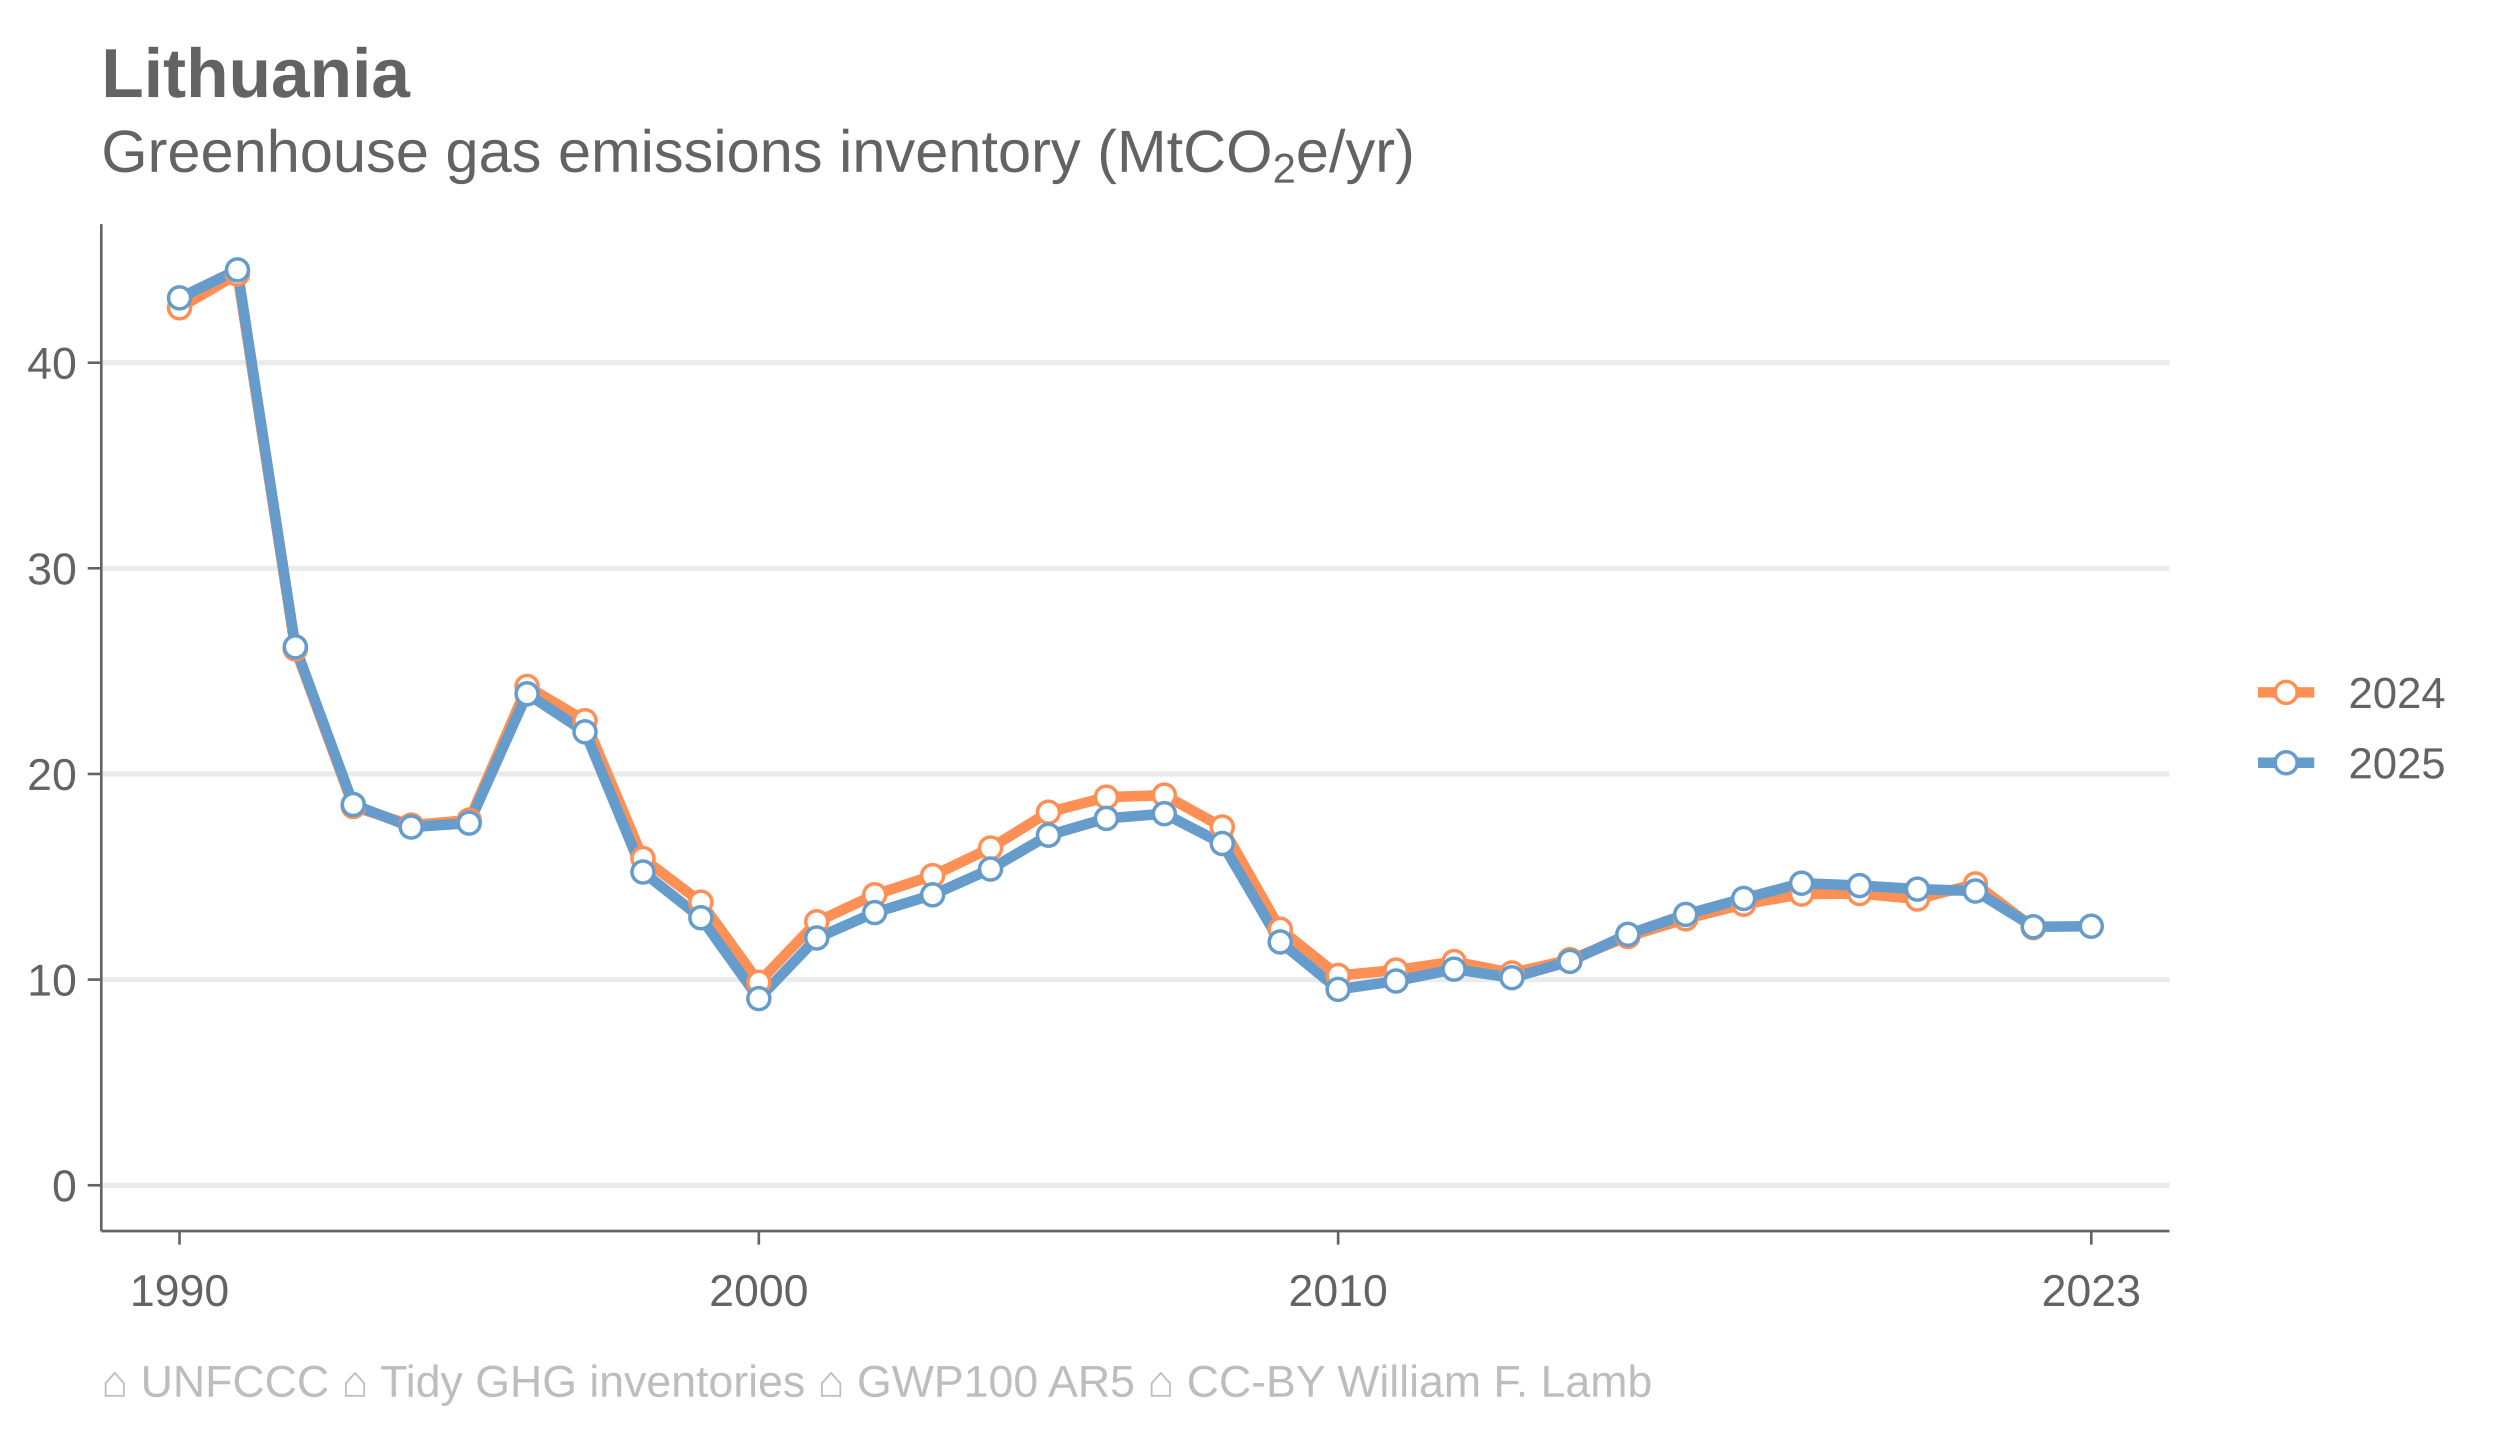
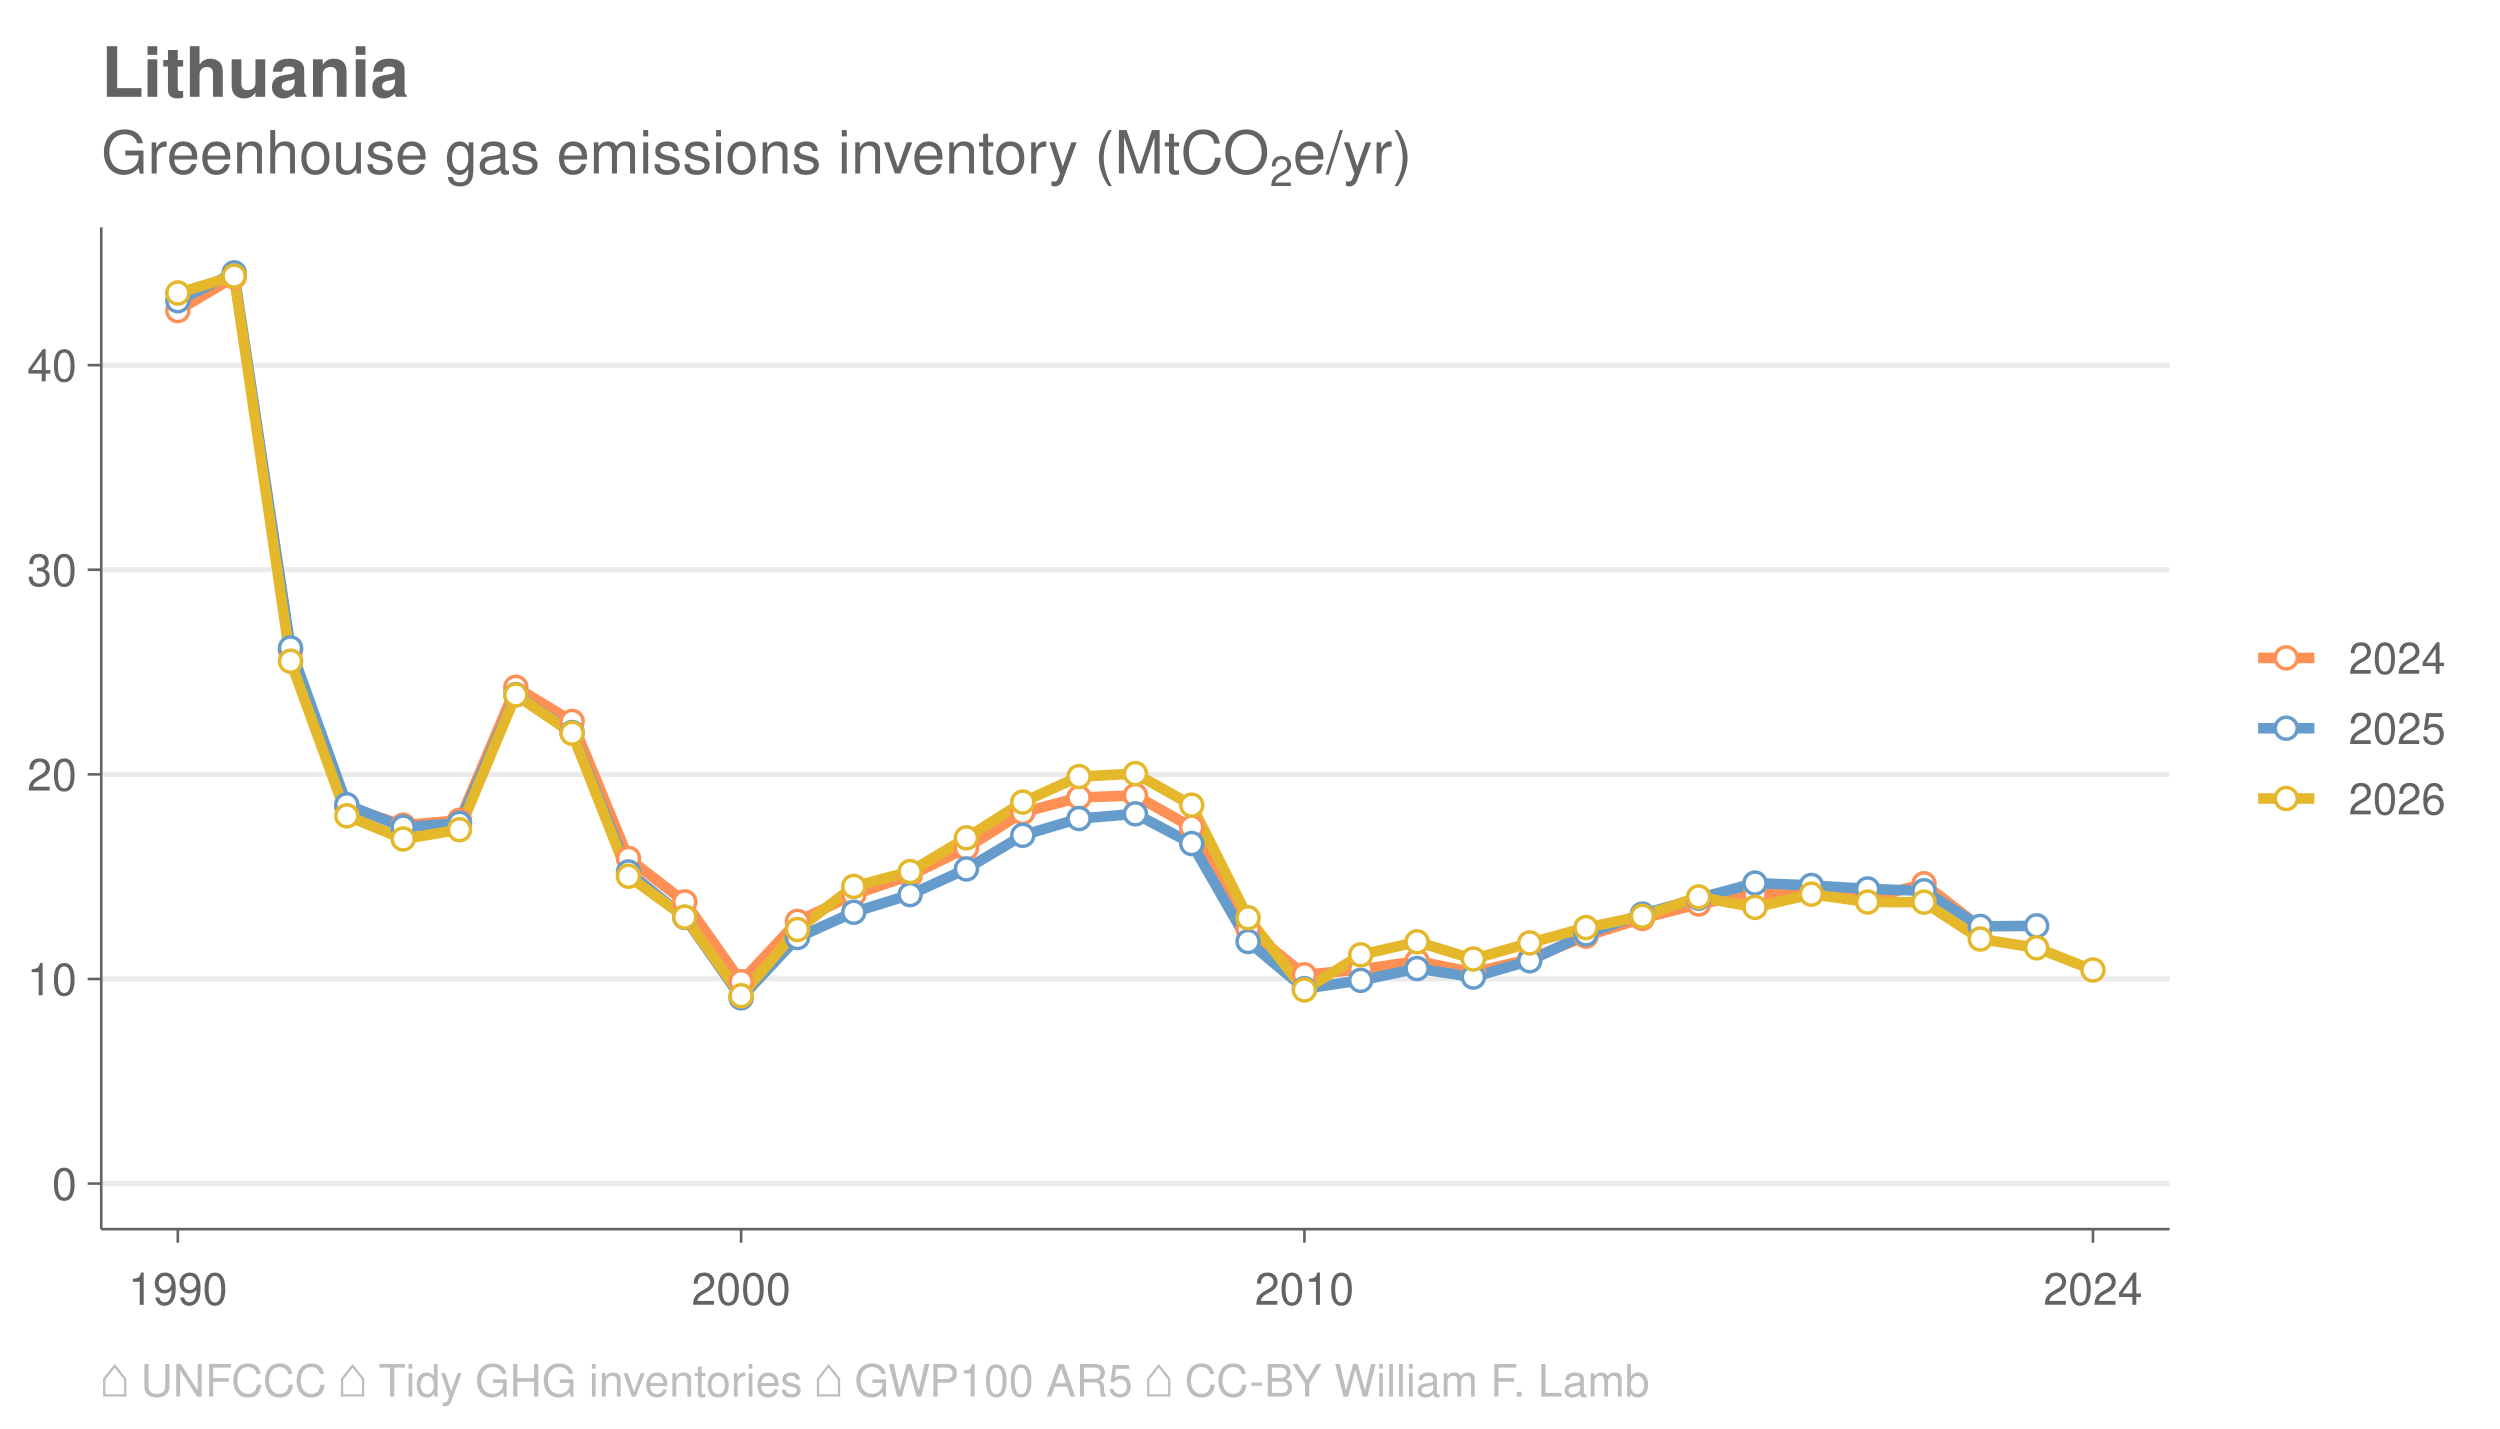
- <svg xmlns="http://www.w3.org/2000/svg" class="svglite" width="504.00pt" height="288.00pt" viewBox="0 0 504.00 288.00">
-   <defs>
-     <style type="text/css">
+ <svg xmlns="http://www.w3.org/2000/svg" width="504.00pt" height="288.00pt" viewBox="0 0 504.00 288.00">
+   <g class="svglite">
+     <defs>
+       <style type="text/css">
    .svglite line, .svglite polyline, .svglite polygon, .svglite path, .svglite rect, .svglite circle {
      fill: none;
      stroke: #000000;
      stroke-linecap: round;
      stroke-linejoin: round;
      stroke-miterlimit: 10.00;
    }
    .svglite text {
      white-space: pre;
    }
+     .svglite g.glyphgroup path {
+       fill: inherit;
+       stroke: none;
+     }
  </style>
-   </defs>
-   <rect width="100%" height="100%" style="stroke: none; fill: #FFFFFF;" />
-   <defs>
-     <clipPath id="cpMC4wMHw1MDQuMDB8MC4wMHwyODguMDA=">
-       <rect x="0.00" y="0.00" width="504.00" height="288.00" />
-     </clipPath>
-   </defs>
-   <g clip-path="url(#cpMC4wMHw1MDQuMDB8MC4wMHwyODguMDA=)">
-     <rect x="0.00" y="0.00" width="504.00" height="288.00" style="stroke-width: 1.07; stroke: #FFFFFF; fill: #FFFFFF;" />
-   </g>
-   <defs>
-     <clipPath id="cpMjAuNDJ8NDM3LjM3fDQ1LjE5fDI0OC4xOA==">
-       <rect x="20.42" y="45.19" width="416.95" height="202.99" />
-     </clipPath>
-   </defs>
-   <g clip-path="url(#cpMjAuNDJ8NDM3LjM3fDQ1LjE5fDI0OC4xOA==)">
-     <polyline points="20.42,238.95 437.37,238.95 " style="stroke-width: 1.07; stroke: #EBEBEB; stroke-linecap: butt;" />
-     <polyline points="20.42,197.49 437.37,197.49 " style="stroke-width: 1.07; stroke: #EBEBEB; stroke-linecap: butt;" />
-     <polyline points="20.42,156.03 437.37,156.03 " style="stroke-width: 1.07; stroke: #EBEBEB; stroke-linecap: butt;" />
-     <polyline points="20.42,114.57 437.37,114.57 " style="stroke-width: 1.07; stroke: #EBEBEB; stroke-linecap: butt;" />
-     <polyline points="20.42,73.12 437.37,73.12 " style="stroke-width: 1.07; stroke: #EBEBEB; stroke-linecap: butt;" />
-     <polyline points="36.19,62.05 47.87,55.25 59.54,130.84 71.22,162.59 82.90,166.34 94.58,165.33 106.26,138.39 117.94,145.30 129.62,173.07 141.30,181.88 152.98,198.03 164.66,185.83 176.34,180.39 188.02,176.53 199.69,170.96 211.37,163.74 223.05,160.71 234.73,160.30 246.41,166.73 258.09,187.34 269.77,196.65 281.45,195.57 293.13,193.86 304.81,196.15 316.49,193.47 328.17,188.81 339.84,185.23 351.52,182.30 363.20,180.25 374.88,180.14 386.56,181.24 398.24,178.21 409.92,187.01 " style="stroke-width: 2.13; stroke: #FF9055; stroke-linecap: butt;" />
-     <polyline points="36.19,60.05 47.87,54.41 59.54,130.41 71.22,162.19 82.90,166.73 94.58,165.94 106.26,139.87 117.94,147.54 129.62,175.80 141.30,185.02 152.98,201.32 164.66,189.10 176.34,183.98 188.02,180.40 199.69,175.20 211.37,168.38 223.05,164.99 234.73,164.04 246.41,170.05 258.09,189.90 269.77,199.46 281.45,197.77 293.13,195.38 304.81,197.11 316.49,193.81 328.17,188.36 339.84,184.35 351.52,181.13 363.20,178.06 374.88,178.53 386.56,179.25 398.24,179.63 409.92,186.84 421.60,186.73 " style="stroke-width: 2.13; stroke: #659CCC; stroke-linecap: butt;" />
-     <circle cx="36.19" cy="62.05" r="2.22" style="stroke-width: 0.71; stroke: #FF9055; fill: #FFFFFF;" />
-     <circle cx="36.19" cy="60.05" r="2.22" style="stroke-width: 0.71; stroke: #659CCC; fill: #FFFFFF;" />
-     <circle cx="47.87" cy="55.25" r="2.22" style="stroke-width: 0.71; stroke: #FF9055; fill: #FFFFFF;" />
-     <circle cx="47.87" cy="54.41" r="2.22" style="stroke-width: 0.71; stroke: #659CCC; fill: #FFFFFF;" />
-     <circle cx="59.54" cy="130.84" r="2.22" style="stroke-width: 0.71; stroke: #FF9055; fill: #FFFFFF;" />
-     <circle cx="59.54" cy="130.41" r="2.22" style="stroke-width: 0.71; stroke: #659CCC; fill: #FFFFFF;" />
-     <circle cx="71.22" cy="162.59" r="2.22" style="stroke-width: 0.71; stroke: #FF9055; fill: #FFFFFF;" />
-     <circle cx="71.22" cy="162.19" r="2.22" style="stroke-width: 0.71; stroke: #659CCC; fill: #FFFFFF;" />
-     <circle cx="82.90" cy="166.34" r="2.22" style="stroke-width: 0.71; stroke: #FF9055; fill: #FFFFFF;" />
-     <circle cx="82.90" cy="166.73" r="2.22" style="stroke-width: 0.71; stroke: #659CCC; fill: #FFFFFF;" />
-     <circle cx="94.58" cy="165.33" r="2.22" style="stroke-width: 0.71; stroke: #FF9055; fill: #FFFFFF;" />
-     <circle cx="94.58" cy="165.94" r="2.22" style="stroke-width: 0.71; stroke: #659CCC; fill: #FFFFFF;" />
-     <circle cx="106.26" cy="138.39" r="2.22" style="stroke-width: 0.71; stroke: #FF9055; fill: #FFFFFF;" />
-     <circle cx="106.26" cy="139.87" r="2.22" style="stroke-width: 0.71; stroke: #659CCC; fill: #FFFFFF;" />
-     <circle cx="117.94" cy="145.30" r="2.22" style="stroke-width: 0.71; stroke: #FF9055; fill: #FFFFFF;" />
-     <circle cx="117.94" cy="147.54" r="2.22" style="stroke-width: 0.71; stroke: #659CCC; fill: #FFFFFF;" />
-     <circle cx="129.62" cy="173.07" r="2.22" style="stroke-width: 0.71; stroke: #FF9055; fill: #FFFFFF;" />
-     <circle cx="129.62" cy="175.80" r="2.22" style="stroke-width: 0.71; stroke: #659CCC; fill: #FFFFFF;" />
-     <circle cx="141.30" cy="181.88" r="2.22" style="stroke-width: 0.71; stroke: #FF9055; fill: #FFFFFF;" />
-     <circle cx="141.30" cy="185.02" r="2.22" style="stroke-width: 0.71; stroke: #659CCC; fill: #FFFFFF;" />
-     <circle cx="152.98" cy="198.03" r="2.22" style="stroke-width: 0.71; stroke: #FF9055; fill: #FFFFFF;" />
-     <circle cx="152.98" cy="201.32" r="2.22" style="stroke-width: 0.71; stroke: #659CCC; fill: #FFFFFF;" />
-     <circle cx="164.66" cy="185.83" r="2.22" style="stroke-width: 0.71; stroke: #FF9055; fill: #FFFFFF;" />
-     <circle cx="164.66" cy="189.10" r="2.22" style="stroke-width: 0.71; stroke: #659CCC; fill: #FFFFFF;" />
-     <circle cx="176.34" cy="180.39" r="2.22" style="stroke-width: 0.71; stroke: #FF9055; fill: #FFFFFF;" />
-     <circle cx="176.34" cy="183.98" r="2.22" style="stroke-width: 0.71; stroke: #659CCC; fill: #FFFFFF;" />
-     <circle cx="188.02" cy="176.53" r="2.22" style="stroke-width: 0.71; stroke: #FF9055; fill: #FFFFFF;" />
-     <circle cx="188.02" cy="180.40" r="2.22" style="stroke-width: 0.71; stroke: #659CCC; fill: #FFFFFF;" />
-     <circle cx="199.69" cy="170.96" r="2.22" style="stroke-width: 0.71; stroke: #FF9055; fill: #FFFFFF;" />
-     <circle cx="199.69" cy="175.20" r="2.22" style="stroke-width: 0.71; stroke: #659CCC; fill: #FFFFFF;" />
-     <circle cx="211.37" cy="163.74" r="2.22" style="stroke-width: 0.71; stroke: #FF9055; fill: #FFFFFF;" />
-     <circle cx="211.37" cy="168.38" r="2.22" style="stroke-width: 0.71; stroke: #659CCC; fill: #FFFFFF;" />
-     <circle cx="223.05" cy="160.71" r="2.22" style="stroke-width: 0.71; stroke: #FF9055; fill: #FFFFFF;" />
-     <circle cx="223.05" cy="164.99" r="2.22" style="stroke-width: 0.71; stroke: #659CCC; fill: #FFFFFF;" />
-     <circle cx="234.73" cy="160.30" r="2.22" style="stroke-width: 0.71; stroke: #FF9055; fill: #FFFFFF;" />
-     <circle cx="234.73" cy="164.04" r="2.22" style="stroke-width: 0.71; stroke: #659CCC; fill: #FFFFFF;" />
-     <circle cx="246.41" cy="166.73" r="2.22" style="stroke-width: 0.71; stroke: #FF9055; fill: #FFFFFF;" />
-     <circle cx="246.41" cy="170.05" r="2.22" style="stroke-width: 0.71; stroke: #659CCC; fill: #FFFFFF;" />
-     <circle cx="258.09" cy="187.34" r="2.22" style="stroke-width: 0.71; stroke: #FF9055; fill: #FFFFFF;" />
-     <circle cx="258.09" cy="189.90" r="2.22" style="stroke-width: 0.71; stroke: #659CCC; fill: #FFFFFF;" />
-     <circle cx="269.77" cy="196.65" r="2.22" style="stroke-width: 0.71; stroke: #FF9055; fill: #FFFFFF;" />
-     <circle cx="269.77" cy="199.46" r="2.22" style="stroke-width: 0.71; stroke: #659CCC; fill: #FFFFFF;" />
-     <circle cx="281.45" cy="195.57" r="2.22" style="stroke-width: 0.71; stroke: #FF9055; fill: #FFFFFF;" />
-     <circle cx="281.45" cy="197.77" r="2.22" style="stroke-width: 0.71; stroke: #659CCC; fill: #FFFFFF;" />
-     <circle cx="293.13" cy="193.86" r="2.22" style="stroke-width: 0.71; stroke: #FF9055; fill: #FFFFFF;" />
-     <circle cx="293.13" cy="195.38" r="2.22" style="stroke-width: 0.71; stroke: #659CCC; fill: #FFFFFF;" />
-     <circle cx="304.81" cy="196.15" r="2.22" style="stroke-width: 0.71; stroke: #FF9055; fill: #FFFFFF;" />
-     <circle cx="304.81" cy="197.11" r="2.22" style="stroke-width: 0.71; stroke: #659CCC; fill: #FFFFFF;" />
-     <circle cx="316.49" cy="193.47" r="2.22" style="stroke-width: 0.71; stroke: #FF9055; fill: #FFFFFF;" />
-     <circle cx="316.49" cy="193.81" r="2.22" style="stroke-width: 0.71; stroke: #659CCC; fill: #FFFFFF;" />
-     <circle cx="328.17" cy="188.81" r="2.22" style="stroke-width: 0.71; stroke: #FF9055; fill: #FFFFFF;" />
-     <circle cx="328.17" cy="188.36" r="2.22" style="stroke-width: 0.71; stroke: #659CCC; fill: #FFFFFF;" />
-     <circle cx="339.84" cy="185.23" r="2.22" style="stroke-width: 0.71; stroke: #FF9055; fill: #FFFFFF;" />
-     <circle cx="339.84" cy="184.35" r="2.22" style="stroke-width: 0.71; stroke: #659CCC; fill: #FFFFFF;" />
-     <circle cx="351.52" cy="182.30" r="2.22" style="stroke-width: 0.71; stroke: #FF9055; fill: #FFFFFF;" />
-     <circle cx="351.52" cy="181.13" r="2.22" style="stroke-width: 0.71; stroke: #659CCC; fill: #FFFFFF;" />
-     <circle cx="363.20" cy="180.25" r="2.22" style="stroke-width: 0.71; stroke: #FF9055; fill: #FFFFFF;" />
-     <circle cx="363.20" cy="178.06" r="2.22" style="stroke-width: 0.71; stroke: #659CCC; fill: #FFFFFF;" />
-     <circle cx="374.88" cy="180.14" r="2.22" style="stroke-width: 0.71; stroke: #FF9055; fill: #FFFFFF;" />
-     <circle cx="374.88" cy="178.53" r="2.22" style="stroke-width: 0.71; stroke: #659CCC; fill: #FFFFFF;" />
-     <circle cx="386.56" cy="181.24" r="2.22" style="stroke-width: 0.71; stroke: #FF9055; fill: #FFFFFF;" />
-     <circle cx="386.56" cy="179.25" r="2.22" style="stroke-width: 0.71; stroke: #659CCC; fill: #FFFFFF;" />
-     <circle cx="398.24" cy="178.21" r="2.22" style="stroke-width: 0.71; stroke: #FF9055; fill: #FFFFFF;" />
-     <circle cx="398.24" cy="179.63" r="2.22" style="stroke-width: 0.71; stroke: #659CCC; fill: #FFFFFF;" />
-     <circle cx="409.92" cy="187.01" r="2.22" style="stroke-width: 0.71; stroke: #FF9055; fill: #FFFFFF;" />
-     <circle cx="409.92" cy="186.84" r="2.22" style="stroke-width: 0.71; stroke: #659CCC; fill: #FFFFFF;" />
-     <circle cx="421.60" cy="186.73" r="2.22" style="stroke-width: 0.71; stroke: #659CCC; fill: #FFFFFF;" />
-   </g>
-   <g clip-path="url(#cpMC4wMHw1MDQuMDB8MC4wMHwyODguMDA=)">
-     <polyline points="20.42,248.18 20.42,45.19 " style="stroke-width: 0.53; stroke: #636363; stroke-linecap: butt;" />
-     <text x="15.49" y="242.17" text-anchor="end" style="font-size: 9.00px;fill: #636363; font-family: &quot;Arial&quot;;" textLength="5.00px" lengthAdjust="spacingAndGlyphs">0</text>
-     <text x="15.49" y="200.71" text-anchor="end" style="font-size: 9.00px;fill: #636363; font-family: &quot;Arial&quot;;" textLength="10.01px" lengthAdjust="spacingAndGlyphs">10</text>
-     <text x="15.49" y="159.25" text-anchor="end" style="font-size: 9.00px;fill: #636363; font-family: &quot;Arial&quot;;" textLength="10.01px" lengthAdjust="spacingAndGlyphs">20</text>
-     <text x="15.49" y="117.80" text-anchor="end" style="font-size: 9.00px;fill: #636363; font-family: &quot;Arial&quot;;" textLength="10.01px" lengthAdjust="spacingAndGlyphs">30</text>
-     <text x="15.49" y="76.34" text-anchor="end" style="font-size: 9.00px;fill: #636363; font-family: &quot;Arial&quot;;" textLength="10.01px" lengthAdjust="spacingAndGlyphs">40</text>
-     <polyline points="17.68,238.95 20.42,238.95 " style="stroke-width: 0.53; stroke: #636363; stroke-linecap: butt;" />
-     <polyline points="17.68,197.49 20.42,197.49 " style="stroke-width: 0.53; stroke: #636363; stroke-linecap: butt;" />
-     <polyline points="17.68,156.03 20.42,156.03 " style="stroke-width: 0.53; stroke: #636363; stroke-linecap: butt;" />
-     <polyline points="17.68,114.57 20.42,114.57 " style="stroke-width: 0.53; stroke: #636363; stroke-linecap: butt;" />
-     <polyline points="17.68,73.12 20.42,73.12 " style="stroke-width: 0.53; stroke: #636363; stroke-linecap: butt;" />
-     <polyline points="20.42,248.18 437.37,248.18 " style="stroke-width: 0.53; stroke: #636363; stroke-linecap: butt;" />
-     <polyline points="36.19,250.92 36.19,248.18 " style="stroke-width: 0.53; stroke: #636363; stroke-linecap: butt;" />
-     <polyline points="152.98,250.92 152.98,248.18 " style="stroke-width: 0.53; stroke: #636363; stroke-linecap: butt;" />
-     <polyline points="269.77,250.92 269.77,248.18 " style="stroke-width: 0.53; stroke: #636363; stroke-linecap: butt;" />
-     <polyline points="421.60,250.92 421.60,248.18 " style="stroke-width: 0.53; stroke: #636363; stroke-linecap: butt;" />
-     <text x="36.19" y="263.28" text-anchor="middle" style="font-size: 9.00px;fill: #636363; font-family: &quot;Arial&quot;;" textLength="20.02px" lengthAdjust="spacingAndGlyphs">1990</text>
-     <text x="152.98" y="263.28" text-anchor="middle" style="font-size: 9.00px;fill: #636363; font-family: &quot;Arial&quot;;" textLength="20.02px" lengthAdjust="spacingAndGlyphs">2000</text>
-     <text x="269.77" y="263.28" text-anchor="middle" style="font-size: 9.00px;fill: #636363; font-family: &quot;Arial&quot;;" textLength="20.02px" lengthAdjust="spacingAndGlyphs">2010</text>
-     <text x="421.60" y="263.28" text-anchor="middle" style="font-size: 9.00px;fill: #636363; font-family: &quot;Arial&quot;;" textLength="20.02px" lengthAdjust="spacingAndGlyphs">2023</text>
-     <rect x="448.32" y="127.03" width="50.20" height="39.31" style="stroke-width: 1.07; stroke: none; fill: #FFFFFF;" />
-     <line x1="455.22" y1="139.59" x2="466.56" y2="139.59" style="stroke-width: 2.13; stroke: #FF9055; stroke-linecap: butt;" />
-     <circle cx="460.89" cy="139.59" r="2.22" style="stroke-width: 0.71; stroke: #FF9055; fill: #FFFFFF;" />
-     <line x1="455.22" y1="153.77" x2="466.56" y2="153.77" style="stroke-width: 2.13; stroke: #659CCC; stroke-linecap: butt;" />
-     <circle cx="460.89" cy="153.77" r="2.22" style="stroke-width: 0.71; stroke: #659CCC; fill: #FFFFFF;" />
-     <text x="473.46" y="142.74" style="font-size: 8.80px;fill: #636363; font-family: &quot;Arial&quot;;" textLength="19.58px" lengthAdjust="spacingAndGlyphs">2024</text>
-     <text x="473.46" y="156.92" style="font-size: 8.80px;fill: #636363; font-family: &quot;Arial&quot;;" textLength="19.58px" lengthAdjust="spacingAndGlyphs">2025</text>
-     <text x="20.42" y="34.64" style="font-size: 12.00px;fill: #636363; font-family: &quot;Arial&quot;;" textLength="236.15px" lengthAdjust="spacingAndGlyphs">Greenhouse gas emissions inventory (MtCO</text>
-     <text x="256.57" y="36.82" style="font-size: 8.40px;fill: #636363; font-family: &quot;Arial&quot;;" textLength="4.67px" lengthAdjust="spacingAndGlyphs">2</text>
-     <text x="261.24" y="34.64" style="font-size: 12.00px;fill: #636363; font-family: &quot;Arial&quot;;" textLength="24.00px" lengthAdjust="spacingAndGlyphs">e/yr)</text>
-     <text x="20.42" y="19.57" style="font-size: 14.00px; font-weight: bold;fill: #636363; font-family: &quot;Arial&quot;;" textLength="62.19px" lengthAdjust="spacingAndGlyphs">Lithuania</text>
-     <text x="20.42" y="281.58" style="font-size: 9.00px;fill: #BDBDBD; font-family: &quot;Arial&quot;;" textLength="327.62px" lengthAdjust="spacingAndGlyphs">⌂ UNFCCC   ⌂ Tidy GHG inventories   ⌂ GWP100 AR5   ⌂ CC-BY William F. Lamb</text>
+     </defs>
+     <rect width="100%" height="100%" style="stroke: none; fill: #FFFFFF;" />
+     <defs>
+       <clipPath id="cpMC4wMHw1MDQuMDB8MC4wMHwyODguMDA=">
+         <rect x="0.00" y="0.00" width="504.00" height="288.00" />
+       </clipPath>
+     </defs>
+     <g clip-path="url(#cpMC4wMHw1MDQuMDB8MC4wMHwyODguMDA=)">
+       <rect x="0" y="0.00" width="504.00" height="288.00" style="stroke-width: 1.07; stroke: #FFFFFF; fill: #FFFFFF;" />
+     </g>
+     <defs>
+       <clipPath id="cpMjAuNDF8NDM3LjM5fDQ1LjgzfDI0Ny43OQ==">
+         <rect x="20.41" y="45.83" width="416.98" height="201.96" />
+       </clipPath>
+     </defs>
+     <g clip-path="url(#cpMjAuNDF8NDM3LjM5fDQ1LjgzfDI0Ny43OQ==)">
+       <polyline points="20.41,238.61 437.39,238.61 " style="stroke-width: 1.07; stroke: #EBEBEB; stroke-linecap: butt;" />
+       <polyline points="20.41,197.36 437.39,197.36 " style="stroke-width: 1.07; stroke: #EBEBEB; stroke-linecap: butt;" />
+       <polyline points="20.41,156.11 437.39,156.11 " style="stroke-width: 1.07; stroke: #EBEBEB; stroke-linecap: butt;" />
+       <polyline points="20.41,114.86 437.39,114.86 " style="stroke-width: 1.07; stroke: #EBEBEB; stroke-linecap: butt;" />
+       <polyline points="20.41,73.61 437.39,73.61 " style="stroke-width: 1.07; stroke: #EBEBEB; stroke-linecap: butt;" />
+       <polyline points="35.85,62.61 47.21,55.84 58.57,131.05 69.92,162.63 81.28,166.36 92.63,165.37 103.99,138.56 115.34,145.44 126.70,173.06 138.05,181.82 149.41,197.90 160.77,185.75 172.12,180.35 183.48,176.50 194.83,170.97 206.19,163.78 217.54,160.77 228.90,160.36 240.25,166.76 251.61,187.26 262.97,196.52 274.32,195.45 285.68,193.75 297.03,196.03 308.39,193.36 319.74,188.72 331.10,185.16 342.45,182.24 353.81,180.21 365.17,180.10 376.52,181.20 387.88,178.17 399.23,186.93 " style="stroke-width: 2.13; stroke: #FF9055; stroke-linecap: butt;" />
+       <polyline points="35.85,60.62 47.21,55.01 58.57,130.62 69.92,162.23 81.28,166.75 92.63,165.97 103.99,140.03 115.34,147.67 126.70,175.78 138.05,184.95 149.41,201.17 160.77,189.01 172.12,183.91 183.48,180.36 194.83,175.18 206.19,168.40 217.54,165.02 228.90,164.07 240.25,170.06 251.61,189.81 262.97,199.31 274.32,197.64 285.68,195.26 297.03,196.98 308.39,193.69 319.74,188.27 331.10,184.28 342.45,181.08 353.81,178.03 365.17,178.50 376.52,179.21 387.88,179.58 399.23,186.76 410.59,186.65 " style="stroke-width: 2.13; stroke: #659CCC; stroke-linecap: butt;" />
+       <polyline points="35.85,59.07 47.21,55.66 58.57,133.30 69.92,164.47 81.28,169.14 92.63,167.27 103.99,140.11 115.34,147.82 126.70,176.65 138.05,184.89 149.41,200.74 160.77,187.39 172.12,178.70 183.48,175.71 194.83,168.91 206.19,161.70 217.54,156.56 228.90,155.96 240.25,162.32 251.61,185.02 262.97,199.58 274.32,192.49 285.68,189.87 297.03,193.34 308.39,190.09 319.74,187.00 331.10,184.71 342.45,180.82 353.81,182.93 365.17,180.27 376.52,181.85 387.88,181.88 399.23,189.31 410.59,191.08 421.94,195.55 " style="stroke-width: 2.13; stroke: #E5B82C; stroke-linecap: butt;" />
+       <circle cx="35.85" cy="62.61" r="2.22" style="stroke-width: 0.71; stroke: #FF9055; fill: #FFFFFF;" />
+       <circle cx="35.85" cy="60.62" r="2.22" style="stroke-width: 0.71; stroke: #659CCC; fill: #FFFFFF;" />
+       <circle cx="35.85" cy="59.07" r="2.22" style="stroke-width: 0.71; stroke: #E5B82C; fill: #FFFFFF;" />
+       <circle cx="47.21" cy="55.84" r="2.22" style="stroke-width: 0.71; stroke: #FF9055; fill: #FFFFFF;" />
+       <circle cx="47.21" cy="55.01" r="2.22" style="stroke-width: 0.71; stroke: #659CCC; fill: #FFFFFF;" />
+       <circle cx="47.21" cy="55.66" r="2.22" style="stroke-width: 0.71; stroke: #E5B82C; fill: #FFFFFF;" />
+       <circle cx="58.57" cy="131.05" r="2.22" style="stroke-width: 0.71; stroke: #FF9055; fill: #FFFFFF;" />
+       <circle cx="58.57" cy="130.62" r="2.22" style="stroke-width: 0.71; stroke: #659CCC; fill: #FFFFFF;" />
+       <circle cx="58.57" cy="133.30" r="2.22" style="stroke-width: 0.71; stroke: #E5B82C; fill: #FFFFFF;" />
+       <circle cx="69.92" cy="162.63" r="2.22" style="stroke-width: 0.71; stroke: #FF9055; fill: #FFFFFF;" />
+       <circle cx="69.92" cy="162.23" r="2.22" style="stroke-width: 0.71; stroke: #659CCC; fill: #FFFFFF;" />
+       <circle cx="69.92" cy="164.47" r="2.22" style="stroke-width: 0.71; stroke: #E5B82C; fill: #FFFFFF;" />
+       <circle cx="81.28" cy="166.36" r="2.22" style="stroke-width: 0.71; stroke: #FF9055; fill: #FFFFFF;" />
+       <circle cx="81.28" cy="166.75" r="2.22" style="stroke-width: 0.71; stroke: #659CCC; fill: #FFFFFF;" />
+       <circle cx="81.28" cy="169.14" r="2.22" style="stroke-width: 0.71; stroke: #E5B82C; fill: #FFFFFF;" />
+       <circle cx="92.63" cy="165.37" r="2.22" style="stroke-width: 0.71; stroke: #FF9055; fill: #FFFFFF;" />
+       <circle cx="92.63" cy="165.97" r="2.22" style="stroke-width: 0.71; stroke: #659CCC; fill: #FFFFFF;" />
+       <circle cx="92.63" cy="167.27" r="2.22" style="stroke-width: 0.71; stroke: #E5B82C; fill: #FFFFFF;" />
+       <circle cx="103.99" cy="138.56" r="2.22" style="stroke-width: 0.71; stroke: #FF9055; fill: #FFFFFF;" />
+       <circle cx="103.99" cy="140.03" r="2.22" style="stroke-width: 0.71; stroke: #659CCC; fill: #FFFFFF;" />
+       <circle cx="103.99" cy="140.11" r="2.22" style="stroke-width: 0.71; stroke: #E5B82C; fill: #FFFFFF;" />
+       <circle cx="115.34" cy="145.44" r="2.22" style="stroke-width: 0.71; stroke: #FF9055; fill: #FFFFFF;" />
+       <circle cx="115.34" cy="147.67" r="2.22" style="stroke-width: 0.71; stroke: #659CCC; fill: #FFFFFF;" />
+       <circle cx="115.34" cy="147.82" r="2.22" style="stroke-width: 0.71; stroke: #E5B82C; fill: #FFFFFF;" />
+       <circle cx="126.70" cy="173.06" r="2.22" style="stroke-width: 0.71; stroke: #FF9055; fill: #FFFFFF;" />
+       <circle cx="126.70" cy="175.78" r="2.22" style="stroke-width: 0.71; stroke: #659CCC; fill: #FFFFFF;" />
+       <circle cx="126.70" cy="176.65" r="2.22" style="stroke-width: 0.71; stroke: #E5B82C; fill: #FFFFFF;" />
+       <circle cx="138.05" cy="181.82" r="2.22" style="stroke-width: 0.71; stroke: #FF9055; fill: #FFFFFF;" />
+       <circle cx="138.05" cy="184.95" r="2.22" style="stroke-width: 0.71; stroke: #659CCC; fill: #FFFFFF;" />
+       <circle cx="138.05" cy="184.89" r="2.22" style="stroke-width: 0.71; stroke: #E5B82C; fill: #FFFFFF;" />
+       <circle cx="149.41" cy="197.90" r="2.22" style="stroke-width: 0.71; stroke: #FF9055; fill: #FFFFFF;" />
+       <circle cx="149.41" cy="201.17" r="2.22" style="stroke-width: 0.71; stroke: #659CCC; fill: #FFFFFF;" />
+       <circle cx="149.41" cy="200.74" r="2.22" style="stroke-width: 0.71; stroke: #E5B82C; fill: #FFFFFF;" />
+       <circle cx="160.77" cy="185.75" r="2.22" style="stroke-width: 0.71; stroke: #FF9055; fill: #FFFFFF;" />
+       <circle cx="160.77" cy="189.01" r="2.22" style="stroke-width: 0.71; stroke: #659CCC; fill: #FFFFFF;" />
+       <circle cx="160.77" cy="187.39" r="2.22" style="stroke-width: 0.71; stroke: #E5B82C; fill: #FFFFFF;" />
+       <circle cx="172.12" cy="180.35" r="2.22" style="stroke-width: 0.71; stroke: #FF9055; fill: #FFFFFF;" />
+       <circle cx="172.12" cy="183.91" r="2.22" style="stroke-width: 0.71; stroke: #659CCC; fill: #FFFFFF;" />
+       <circle cx="172.12" cy="178.70" r="2.22" style="stroke-width: 0.71; stroke: #E5B82C; fill: #FFFFFF;" />
+       <circle cx="183.48" cy="176.50" r="2.22" style="stroke-width: 0.71; stroke: #FF9055; fill: #FFFFFF;" />
+       <circle cx="183.48" cy="180.36" r="2.22" style="stroke-width: 0.71; stroke: #659CCC; fill: #FFFFFF;" />
+       <circle cx="183.48" cy="175.71" r="2.22" style="stroke-width: 0.71; stroke: #E5B82C; fill: #FFFFFF;" />
+       <circle cx="194.83" cy="170.97" r="2.22" style="stroke-width: 0.71; stroke: #FF9055; fill: #FFFFFF;" />
+       <circle cx="194.83" cy="175.18" r="2.22" style="stroke-width: 0.71; stroke: #659CCC; fill: #FFFFFF;" />
+       <circle cx="194.83" cy="168.91" r="2.22" style="stroke-width: 0.71; stroke: #E5B82C; fill: #FFFFFF;" />
+       <circle cx="206.19" cy="163.78" r="2.22" style="stroke-width: 0.71; stroke: #FF9055; fill: #FFFFFF;" />
+       <circle cx="206.19" cy="168.40" r="2.22" style="stroke-width: 0.71; stroke: #659CCC; fill: #FFFFFF;" />
+       <circle cx="206.19" cy="161.70" r="2.22" style="stroke-width: 0.71; stroke: #E5B82C; fill: #FFFFFF;" />
+       <circle cx="217.54" cy="160.77" r="2.22" style="stroke-width: 0.71; stroke: #FF9055; fill: #FFFFFF;" />
+       <circle cx="217.54" cy="165.02" r="2.22" style="stroke-width: 0.71; stroke: #659CCC; fill: #FFFFFF;" />
+       <circle cx="217.54" cy="156.56" r="2.22" style="stroke-width: 0.71; stroke: #E5B82C; fill: #FFFFFF;" />
+       <circle cx="228.90" cy="160.36" r="2.22" style="stroke-width: 0.71; stroke: #FF9055; fill: #FFFFFF;" />
+       <circle cx="228.90" cy="164.07" r="2.22" style="stroke-width: 0.71; stroke: #659CCC; fill: #FFFFFF;" />
+       <circle cx="228.90" cy="155.96" r="2.22" style="stroke-width: 0.71; stroke: #E5B82C; fill: #FFFFFF;" />
+       <circle cx="240.25" cy="166.76" r="2.22" style="stroke-width: 0.71; stroke: #FF9055; fill: #FFFFFF;" />
+       <circle cx="240.25" cy="170.06" r="2.22" style="stroke-width: 0.71; stroke: #659CCC; fill: #FFFFFF;" />
+       <circle cx="240.25" cy="162.32" r="2.22" style="stroke-width: 0.71; stroke: #E5B82C; fill: #FFFFFF;" />
+       <circle cx="251.61" cy="187.26" r="2.22" style="stroke-width: 0.71; stroke: #FF9055; fill: #FFFFFF;" />
+       <circle cx="251.61" cy="189.81" r="2.22" style="stroke-width: 0.71; stroke: #659CCC; fill: #FFFFFF;" />
+       <circle cx="251.61" cy="185.02" r="2.22" style="stroke-width: 0.71; stroke: #E5B82C; fill: #FFFFFF;" />
+       <circle cx="262.97" cy="196.52" r="2.22" style="stroke-width: 0.71; stroke: #FF9055; fill: #FFFFFF;" />
+       <circle cx="262.97" cy="199.31" r="2.22" style="stroke-width: 0.71; stroke: #659CCC; fill: #FFFFFF;" />
+       <circle cx="262.97" cy="199.58" r="2.22" style="stroke-width: 0.71; stroke: #E5B82C; fill: #FFFFFF;" />
+       <circle cx="274.32" cy="195.45" r="2.22" style="stroke-width: 0.71; stroke: #FF9055; fill: #FFFFFF;" />
+       <circle cx="274.32" cy="197.64" r="2.22" style="stroke-width: 0.71; stroke: #659CCC; fill: #FFFFFF;" />
+       <circle cx="274.32" cy="192.49" r="2.22" style="stroke-width: 0.71; stroke: #E5B82C; fill: #FFFFFF;" />
+       <circle cx="285.68" cy="193.75" r="2.22" style="stroke-width: 0.71; stroke: #FF9055; fill: #FFFFFF;" />
+       <circle cx="285.68" cy="195.26" r="2.22" style="stroke-width: 0.71; stroke: #659CCC; fill: #FFFFFF;" />
+       <circle cx="285.68" cy="189.87" r="2.22" style="stroke-width: 0.71; stroke: #E5B82C; fill: #FFFFFF;" />
+       <circle cx="297.03" cy="196.03" r="2.22" style="stroke-width: 0.71; stroke: #FF9055; fill: #FFFFFF;" />
+       <circle cx="297.03" cy="196.98" r="2.22" style="stroke-width: 0.71; stroke: #659CCC; fill: #FFFFFF;" />
+       <circle cx="297.03" cy="193.34" r="2.22" style="stroke-width: 0.71; stroke: #E5B82C; fill: #FFFFFF;" />
+       <circle cx="308.39" cy="193.36" r="2.22" style="stroke-width: 0.71; stroke: #FF9055; fill: #FFFFFF;" />
+       <circle cx="308.39" cy="193.69" r="2.22" style="stroke-width: 0.71; stroke: #659CCC; fill: #FFFFFF;" />
+       <circle cx="308.39" cy="190.09" r="2.22" style="stroke-width: 0.71; stroke: #E5B82C; fill: #FFFFFF;" />
+       <circle cx="319.74" cy="188.72" r="2.22" style="stroke-width: 0.71; stroke: #FF9055; fill: #FFFFFF;" />
+       <circle cx="319.74" cy="188.27" r="2.22" style="stroke-width: 0.71; stroke: #659CCC; fill: #FFFFFF;" />
+       <circle cx="319.74" cy="187.00" r="2.22" style="stroke-width: 0.71; stroke: #E5B82C; fill: #FFFFFF;" />
+       <circle cx="331.10" cy="185.16" r="2.22" style="stroke-width: 0.71; stroke: #FF9055; fill: #FFFFFF;" />
+       <circle cx="331.10" cy="184.28" r="2.22" style="stroke-width: 0.71; stroke: #659CCC; fill: #FFFFFF;" />
+       <circle cx="331.10" cy="184.71" r="2.22" style="stroke-width: 0.71; stroke: #E5B82C; fill: #FFFFFF;" />
+       <circle cx="342.45" cy="182.24" r="2.22" style="stroke-width: 0.71; stroke: #FF9055; fill: #FFFFFF;" />
+       <circle cx="342.45" cy="181.08" r="2.22" style="stroke-width: 0.71; stroke: #659CCC; fill: #FFFFFF;" />
+       <circle cx="342.45" cy="180.82" r="2.22" style="stroke-width: 0.71; stroke: #E5B82C; fill: #FFFFFF;" />
+       <circle cx="353.81" cy="180.21" r="2.22" style="stroke-width: 0.71; stroke: #FF9055; fill: #FFFFFF;" />
+       <circle cx="353.81" cy="178.03" r="2.22" style="stroke-width: 0.71; stroke: #659CCC; fill: #FFFFFF;" />
+       <circle cx="353.81" cy="182.93" r="2.22" style="stroke-width: 0.71; stroke: #E5B82C; fill: #FFFFFF;" />
+       <circle cx="365.17" cy="180.10" r="2.22" style="stroke-width: 0.71; stroke: #FF9055; fill: #FFFFFF;" />
+       <circle cx="365.17" cy="178.50" r="2.22" style="stroke-width: 0.71; stroke: #659CCC; fill: #FFFFFF;" />
+       <circle cx="365.17" cy="180.27" r="2.22" style="stroke-width: 0.71; stroke: #E5B82C; fill: #FFFFFF;" />
+       <circle cx="376.52" cy="181.20" r="2.22" style="stroke-width: 0.71; stroke: #FF9055; fill: #FFFFFF;" />
+       <circle cx="376.52" cy="179.21" r="2.22" style="stroke-width: 0.71; stroke: #659CCC; fill: #FFFFFF;" />
+       <circle cx="376.52" cy="181.85" r="2.22" style="stroke-width: 0.71; stroke: #E5B82C; fill: #FFFFFF;" />
+       <circle cx="387.88" cy="178.17" r="2.22" style="stroke-width: 0.71; stroke: #FF9055; fill: #FFFFFF;" />
+       <circle cx="387.88" cy="179.58" r="2.22" style="stroke-width: 0.71; stroke: #659CCC; fill: #FFFFFF;" />
+       <circle cx="387.88" cy="181.88" r="2.22" style="stroke-width: 0.71; stroke: #E5B82C; fill: #FFFFFF;" />
+       <circle cx="399.23" cy="186.93" r="2.22" style="stroke-width: 0.71; stroke: #FF9055; fill: #FFFFFF;" />
+       <circle cx="399.23" cy="186.76" r="2.22" style="stroke-width: 0.71; stroke: #659CCC; fill: #FFFFFF;" />
+       <circle cx="399.23" cy="189.31" r="2.22" style="stroke-width: 0.71; stroke: #E5B82C; fill: #FFFFFF;" />
+       <circle cx="410.59" cy="186.65" r="2.22" style="stroke-width: 0.71; stroke: #659CCC; fill: #FFFFFF;" />
+       <circle cx="410.59" cy="191.08" r="2.22" style="stroke-width: 0.71; stroke: #E5B82C; fill: #FFFFFF;" />
+       <circle cx="421.94" cy="195.55" r="2.22" style="stroke-width: 0.71; stroke: #E5B82C; fill: #FFFFFF;" />
+     </g>
+     <g clip-path="url(#cpMC4wMHw1MDQuMDB8MC4wMHwyODguMDA=)">
+       <polyline points="20.41,247.79 20.41,45.83 " style="stroke-width: 0.53; stroke: #636363; stroke-linecap: butt;" />
+       <text x="15.48" y="241.89" text-anchor="end" style="font-size: 9.00px;fill: #636363; font-family: &quot;Nimbus Sans&quot;;" textLength="5.00px" lengthAdjust="spacingAndGlyphs">0</text>
+       <text x="15.48" y="200.64" text-anchor="end" style="font-size: 9.00px;fill: #636363; font-family: &quot;Nimbus Sans&quot;;" textLength="10.00px" lengthAdjust="spacingAndGlyphs">10</text>
+       <text x="15.48" y="159.39" text-anchor="end" style="font-size: 9.00px;fill: #636363; font-family: &quot;Nimbus Sans&quot;;" textLength="10.00px" lengthAdjust="spacingAndGlyphs">20</text>
+       <text x="15.48" y="118.14" text-anchor="end" style="font-size: 9.00px;fill: #636363; font-family: &quot;Nimbus Sans&quot;;" textLength="10.00px" lengthAdjust="spacingAndGlyphs">30</text>
+       <text x="15.48" y="76.89" text-anchor="end" style="font-size: 9.00px;fill: #636363; font-family: &quot;Nimbus Sans&quot;;" textLength="10.00px" lengthAdjust="spacingAndGlyphs">40</text>
+       <polyline points="17.67,238.61 20.41,238.61 " style="stroke-width: 0.53; stroke: #636363; stroke-linecap: butt;" />
+       <polyline points="17.67,197.36 20.41,197.36 " style="stroke-width: 0.53; stroke: #636363; stroke-linecap: butt;" />
+       <polyline points="17.67,156.11 20.41,156.11 " style="stroke-width: 0.53; stroke: #636363; stroke-linecap: butt;" />
+       <polyline points="17.67,114.86 20.41,114.86 " style="stroke-width: 0.53; stroke: #636363; stroke-linecap: butt;" />
+       <polyline points="17.67,73.61 20.41,73.61 " style="stroke-width: 0.53; stroke: #636363; stroke-linecap: butt;" />
+       <polyline points="20.41,247.79 437.39,247.79 " style="stroke-width: 0.53; stroke: #636363; stroke-linecap: butt;" />
+       <polyline points="35.85,250.53 35.85,247.79 " style="stroke-width: 0.53; stroke: #636363; stroke-linecap: butt;" />
+       <polyline points="149.41,250.53 149.41,247.79 " style="stroke-width: 0.53; stroke: #636363; stroke-linecap: butt;" />
+       <polyline points="262.97,250.53 262.97,247.79 " style="stroke-width: 0.53; stroke: #636363; stroke-linecap: butt;" />
+       <polyline points="421.94,250.53 421.94,247.79 " style="stroke-width: 0.53; stroke: #636363; stroke-linecap: butt;" />
+       <text x="35.85" y="263.05" text-anchor="middle" style="font-size: 9.00px;fill: #636363; font-family: &quot;Nimbus Sans&quot;;" textLength="20.00px" lengthAdjust="spacingAndGlyphs">1990</text>
+       <text x="149.41" y="263.05" text-anchor="middle" style="font-size: 9.00px;fill: #636363; font-family: &quot;Nimbus Sans&quot;;" textLength="20.00px" lengthAdjust="spacingAndGlyphs">2000</text>
+       <text x="262.97" y="263.05" text-anchor="middle" style="font-size: 9.00px;fill: #636363; font-family: &quot;Nimbus Sans&quot;;" textLength="20.00px" lengthAdjust="spacingAndGlyphs">2010</text>
+       <text x="421.94" y="263.05" text-anchor="middle" style="font-size: 9.00px;fill: #636363; font-family: &quot;Nimbus Sans&quot;;" textLength="20.00px" lengthAdjust="spacingAndGlyphs">2024</text>
+       <rect x="448.35" y="120.07" width="50.17" height="53.48" style="stroke-width: 1.07; stroke: none; fill: #FFFFFF;" />
+       <line x1="455.24" y1="132.63" x2="466.58" y2="132.63" style="stroke-width: 2.13; stroke: #FF9055; stroke-linecap: butt;" />
+       <circle cx="460.91" cy="132.63" r="2.22" style="stroke-width: 0.71; stroke: #FF9055; fill: #FFFFFF;" />
+       <line x1="455.24" y1="146.81" x2="466.58" y2="146.81" style="stroke-width: 2.13; stroke: #659CCC; stroke-linecap: butt;" />
+       <circle cx="460.91" cy="146.81" r="2.22" style="stroke-width: 0.71; stroke: #659CCC; fill: #FFFFFF;" />
+       <line x1="455.24" y1="160.98" x2="466.58" y2="160.98" style="stroke-width: 2.13; stroke: #E5B82C; stroke-linecap: butt;" />
+       <circle cx="460.91" cy="160.98" r="2.22" style="stroke-width: 0.71; stroke: #E5B82C; fill: #FFFFFF;" />
+       <text x="473.48" y="135.84" style="font-size: 8.80px;fill: #636363; font-family: &quot;Nimbus Sans&quot;;" textLength="19.56px" lengthAdjust="spacingAndGlyphs">2024</text>
+       <text x="473.48" y="150.01" style="font-size: 8.80px;fill: #636363; font-family: &quot;Nimbus Sans&quot;;" textLength="19.56px" lengthAdjust="spacingAndGlyphs">2025</text>
+       <text x="473.48" y="164.19" style="font-size: 8.80px;fill: #636363; font-family: &quot;Nimbus Sans&quot;;" textLength="19.56px" lengthAdjust="spacingAndGlyphs">2026</text>
+       <text x="20.41" y="34.98" style="font-size: 12.00px;fill: #636363; font-family: &quot;Nimbus Sans&quot;;" textLength="235.58px" lengthAdjust="spacingAndGlyphs">Greenhouse gas emissions inventory (MtCO</text>
+       <text x="255.99" y="37.53" style="font-size: 8.40px;fill: #636363; font-family: &quot;Nimbus Sans&quot;;" textLength="4.67px" lengthAdjust="spacingAndGlyphs">2</text>
+       <text x="260.65" y="34.98" style="font-size: 12.00px;fill: #636363; font-family: &quot;Nimbus Sans&quot;;" textLength="24.05px" lengthAdjust="spacingAndGlyphs">e/yr)</text>
+       <text x="20.41" y="19.52" style="font-size: 14.00px; font-weight: bold;fill: #636363; font-family: &quot;Nimbus Sans&quot;;" textLength="62.00px" lengthAdjust="spacingAndGlyphs">Lithuania</text>
+       <text x="20.41" y="281.54" style="font-size: 9.00px;fill: #BDBDBD; font-family: &quot;Nimbus Sans&quot;;" textLength="327.12px" lengthAdjust="spacingAndGlyphs">⌂ UNFCCC   ⌂ Tidy GHG inventories   ⌂ GWP100 AR5   ⌂ CC-BY William F. Lamb</text>
+     </g>
  </g>
</svg>
